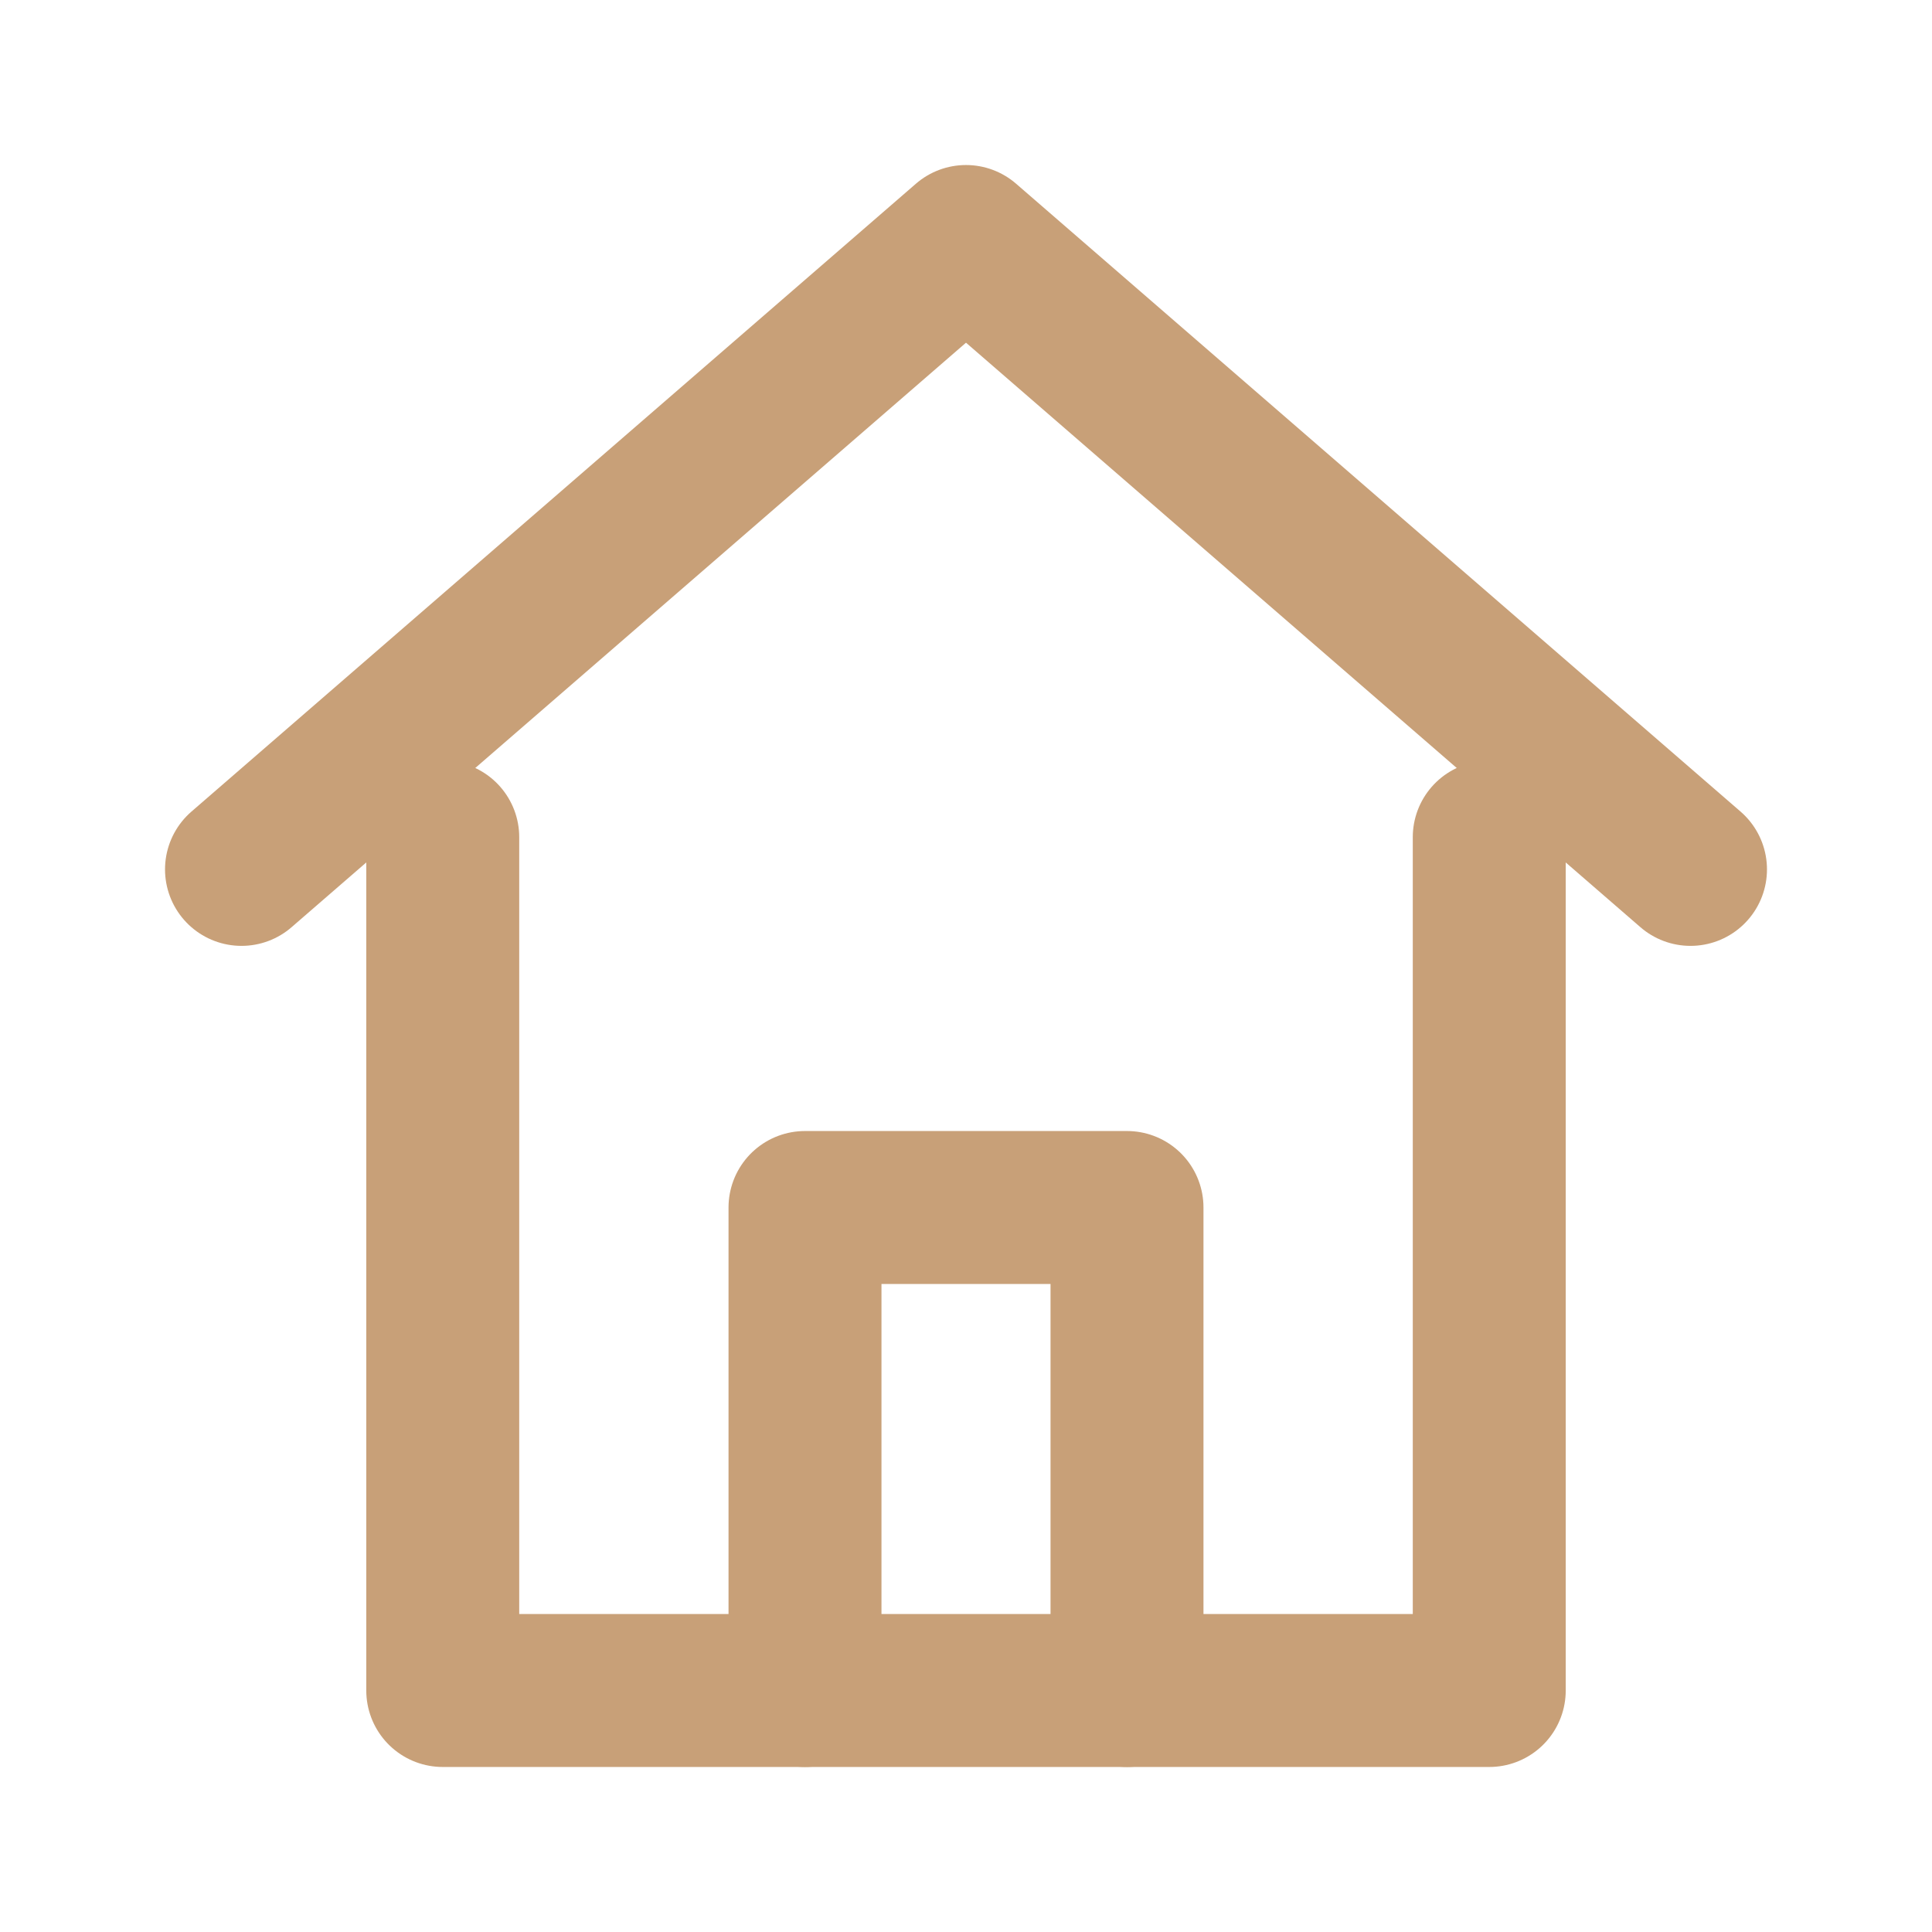
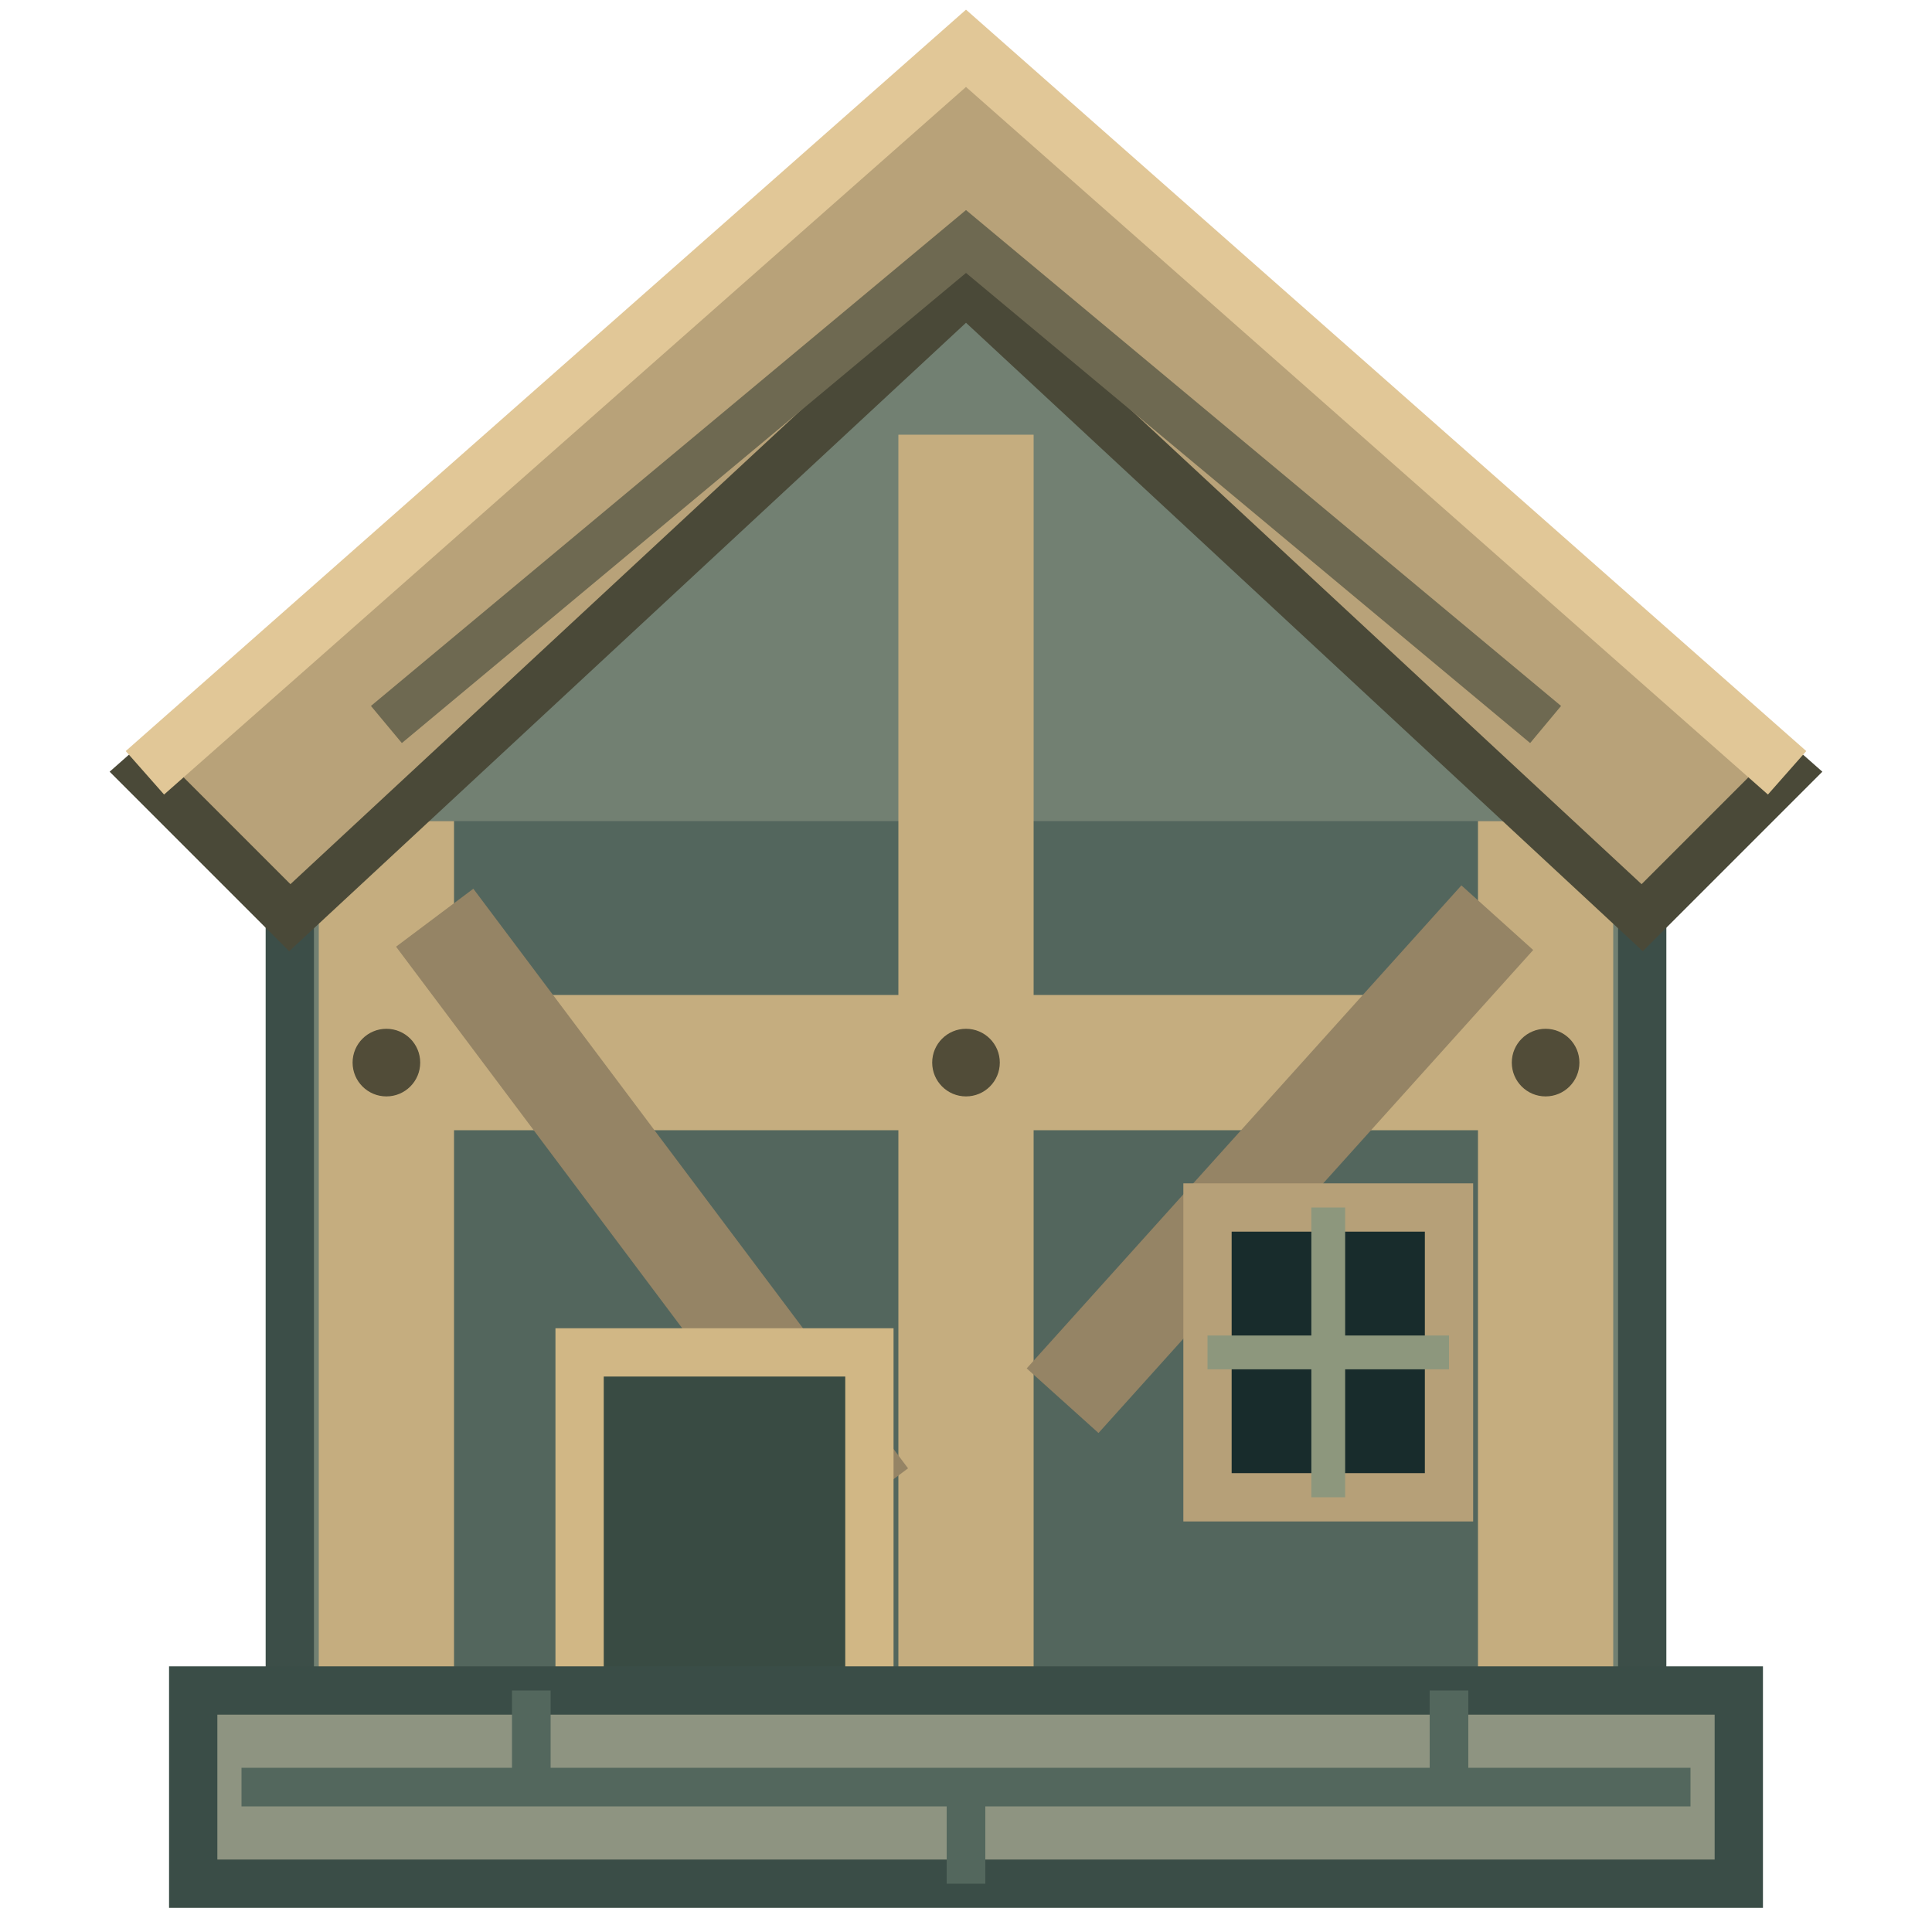
- <svg xmlns="http://www.w3.org/2000/svg" viewBox="0 0 24 24" fill="none" stroke="#c8a078" stroke-width="1.9" stroke-linecap="round" stroke-linejoin="round">
-   <path d="M3 10.8 12 3l9 7.8" />
-   <path d="M5.5 10.4V21h13V10.4" />
-   <path d="M10 21v-6h4v6" />
+ <svg xmlns="http://www.w3.org/2000/svg" viewBox="0 0 40 40">
+   <path d="M6 36V16L20 4l14 12v20z" fill="#728072" stroke="#3c4e48" />
+   <path d="M7 17h25v18H7z" fill="#53665d" />
+   <path d="M8 35V17m12 18V9m12 26V17M8 22h24" stroke="#c5ad7f" stroke-width="2.8" />
+   <path d="m9 19 9 12m4-2 9-10" stroke="#958465" stroke-width="2" />
+   <path d="m3 16 17-15 17 15-3 3L20 6 6 19z" fill="#b8a279" stroke="#4a4938" stroke-width="1" />
+   <path d="M3 16 20 1l17 15" fill="none" stroke="#e1c797" stroke-width="1.2" />
+   <path d="m8 15 12-10 12 10" fill="none" stroke="#6e6951" />
+   <path d="M12 28h6v8h-6z" fill="#394b43" stroke="#d1b785" stroke-width="1" />
+   <path d="M25 25h5v6h-5z" fill="#182c2c" stroke="#b6a078" />
+   <path d="M27.5 25v6m-2.5-3h5" stroke="#8d977d" stroke-width=".7" />
+   <path d="M4 35h32v4H4z" fill="#8e9481" stroke="#3a4d47" />
+   <path d="M5 37h30m-24-2v2m9 0v2m10-4v2" stroke="#53675d" stroke-width=".8" />
+   <g fill="#514c38">
+     <circle cx="8" cy="22" r=".7" />
+     <circle cx="20" cy="22" r=".7" />
+     <circle cx="32" cy="22" r=".7" />
+   </g>
</svg>
